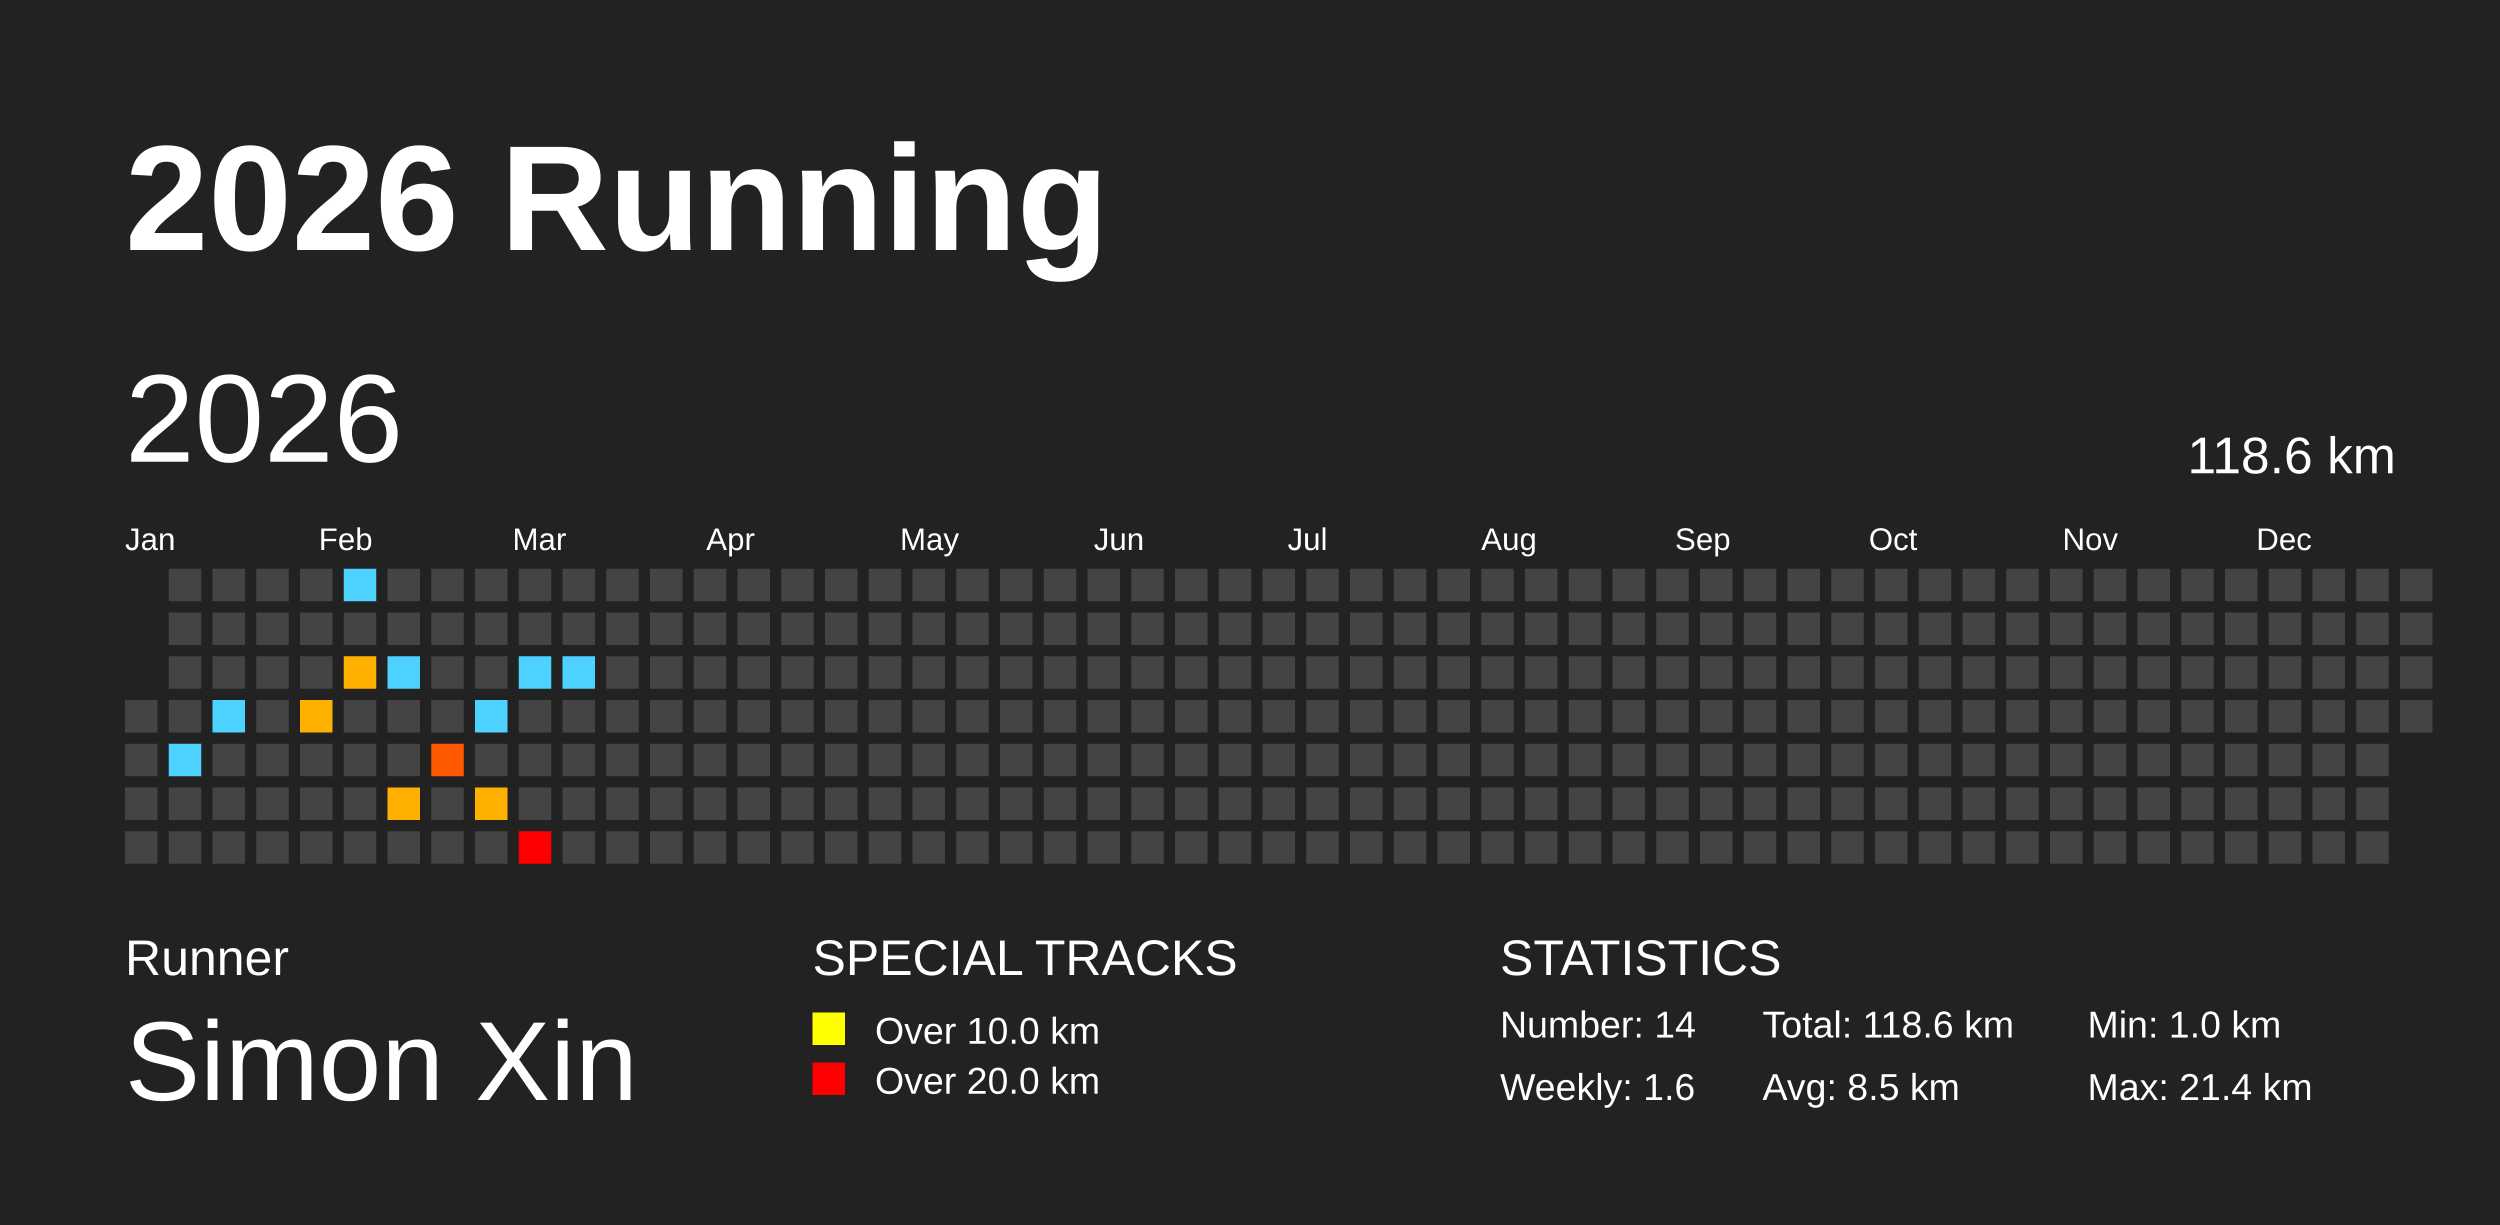
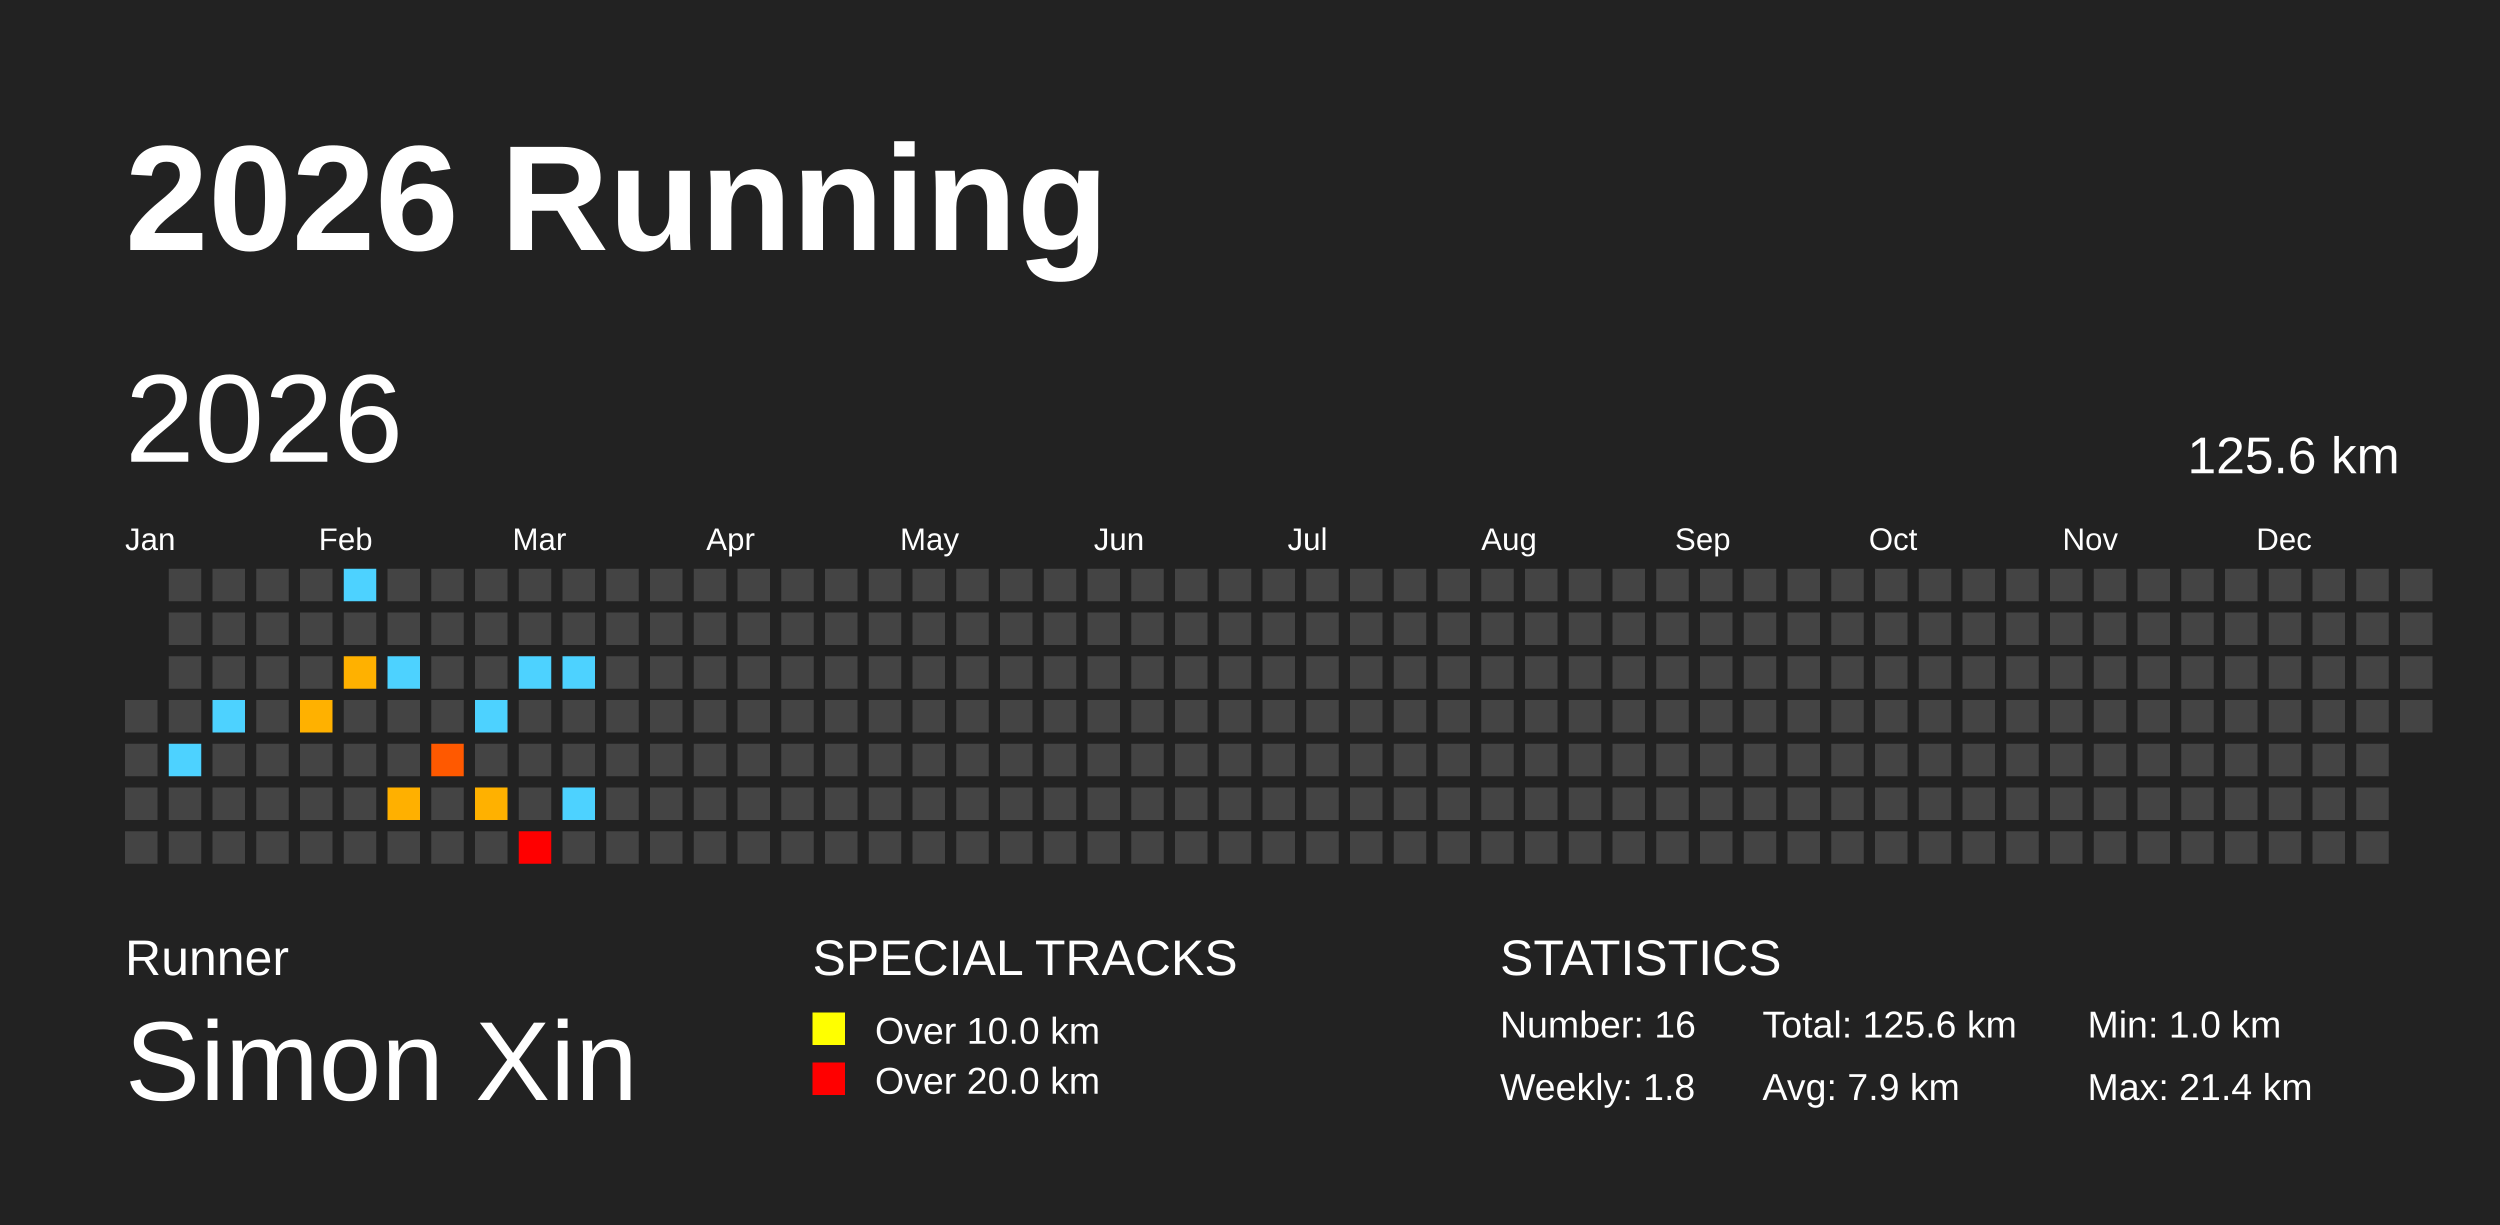
<svg xmlns="http://www.w3.org/2000/svg" baseProfile="full" height="98mm" version="1.1" viewBox="0,0,200,98" width="200mm">
  <defs />
  <rect fill="#222222" height="98" width="200" x="0" y="0" />
  <text fill="#FFFFFF" style="font-size:12px; font-family:Arial; font-weight:bold;" x="10" y="20">2026 Running</text>
  <text fill="#FFFFFF" style="font-size:4px; font-family:Arial" x="10" y="78">Runner</text>
  <text fill="#FFFFFF" style="font-size:9px; font-family:Arial" x="10" y="88">Simon Xin</text>
  <text fill="#FFFFFF" style="font-size:4px; font-family:Arial" x="65" y="78">SPECIAL TRACKS</text>
  <rect fill="yellow" height="2.6" width="2.6" x="65" y="81" />
  <text fill="#FFFFFF" style="font-size:3px; font-family:Arial" x="70" y="83.5">Over 10.0 km</text>
  <rect fill="red" height="2.6" width="2.6" x="65" y="85" />
  <text fill="#FFFFFF" style="font-size:3px; font-family:Arial" x="70" y="87.5">Over 20.0 km</text>
  <text fill="#FFFFFF" style="font-size:4px; font-family:Arial" x="120" y="78">STATISTICS</text>
-   <text fill="#FFFFFF" style="font-size:3px; font-family:Arial" x="120" y="83">Number: 14</text>
-   <text fill="#FFFFFF" style="font-size:3px; font-family:Arial" x="120" y="88">Weekly: 1.6</text>
-   <text fill="#FFFFFF" style="font-size:3px; font-family:Arial" x="141" y="83">Total: 118.6 km</text>
-   <text fill="#FFFFFF" style="font-size:3px; font-family:Arial" x="141" y="88">Avg: 8.5 km</text>
+   <text fill="#FFFFFF" style="font-size:3px; font-family:Arial" x="120" y="83">Number: 16</text>
+   <text fill="#FFFFFF" style="font-size:3px; font-family:Arial" x="120" y="88">Weekly: 1.8</text>
+   <text fill="#FFFFFF" style="font-size:3px; font-family:Arial" x="141" y="83">Total: 125.6 km</text>
+   <text fill="#FFFFFF" style="font-size:3px; font-family:Arial" x="141" y="88">Avg: 7.9 km</text>
  <text fill="#FFFFFF" style="font-size:3px; font-family:Arial" x="167" y="83">Min: 1.0 km</text>
  <text fill="#FFFFFF" style="font-size:3px; font-family:Arial" x="167" y="88">Max: 21.4 km</text>
  <text dominant-baseline="hanging" fill="#FFFFFF" style="font-size:10.0px; font-family:Arial;" x="10" y="30">2026</text>
-   <text dominant-baseline="hanging" fill="#FFFFFF" style="font-size:4.125px; font-family:Arial;" x="175" y="35">118.6 km</text>
+   <text dominant-baseline="hanging" fill="#FFFFFF" style="font-size:4.125px; font-family:Arial;" x="175" y="35">125.6 km</text>
  <text fill="#FFFFFF" style="font-size:2.5px; font-family:Arial" x="10.0" y="44">Jan</text>
  <text fill="#FFFFFF" style="font-size:2.5px; font-family:Arial" x="25.5" y="44">Feb</text>
  <text fill="#FFFFFF" style="font-size:2.5px; font-family:Arial" x="41.0" y="44">Mar</text>
  <text fill="#FFFFFF" style="font-size:2.5px; font-family:Arial" x="56.5" y="44">Apr</text>
  <text fill="#FFFFFF" style="font-size:2.5px; font-family:Arial" x="72.0" y="44">May</text>
  <text fill="#FFFFFF" style="font-size:2.5px; font-family:Arial" x="87.5" y="44">Jun</text>
  <text fill="#FFFFFF" style="font-size:2.5px; font-family:Arial" x="103.0" y="44">Jul</text>
  <text fill="#FFFFFF" style="font-size:2.5px; font-family:Arial" x="118.5" y="44">Aug</text>
  <text fill="#FFFFFF" style="font-size:2.5px; font-family:Arial" x="134.0" y="44">Sep</text>
  <text fill="#FFFFFF" style="font-size:2.5px; font-family:Arial" x="149.5" y="44">Oct</text>
  <text fill="#FFFFFF" style="font-size:2.5px; font-family:Arial" x="165.0" y="44">Nov</text>
  <text fill="#FFFFFF" style="font-size:2.5px; font-family:Arial" x="180.5" y="44">Dec</text>
  <rect fill="#444444" height="2.6" width="2.6" x="10.0" y="56.0" />
  <rect fill="#444444" height="2.6" width="2.6" x="10.0" y="59.5" />
  <rect fill="#444444" height="2.6" width="2.6" x="10.0" y="63.0" />
  <rect fill="#444444" height="2.6" width="2.6" x="10.0" y="66.5" />
  <rect fill="#444444" height="2.6" width="2.6" x="13.5" y="45.5" />
  <rect fill="#444444" height="2.6" width="2.6" x="13.5" y="49.0" />
  <rect fill="#444444" height="2.6" width="2.6" x="13.5" y="52.5" />
  <rect fill="#444444" height="2.6" width="2.6" x="13.5" y="56.0" />
  <rect fill="#4dd2ff" height="2.6" width="2.6" x="13.5" y="59.5" />
  <rect fill="#444444" height="2.6" width="2.6" x="13.5" y="63.0" />
  <rect fill="#444444" height="2.6" width="2.6" x="13.5" y="66.5" />
  <rect fill="#444444" height="2.6" width="2.6" x="17.0" y="45.5" />
  <rect fill="#444444" height="2.6" width="2.6" x="17.0" y="49.0" />
  <rect fill="#444444" height="2.6" width="2.6" x="17.0" y="52.5" />
  <rect fill="#4dd2ff" height="2.6" width="2.6" x="17.0" y="56.0" />
  <rect fill="#444444" height="2.6" width="2.6" x="17.0" y="59.5" />
  <rect fill="#444444" height="2.6" width="2.6" x="17.0" y="63.0" />
  <rect fill="#444444" height="2.6" width="2.6" x="17.0" y="66.5" />
  <rect fill="#444444" height="2.6" width="2.6" x="20.5" y="45.5" />
  <rect fill="#444444" height="2.6" width="2.6" x="20.5" y="49.0" />
  <rect fill="#444444" height="2.6" width="2.6" x="20.5" y="52.5" />
  <rect fill="#444444" height="2.6" width="2.6" x="20.5" y="56.0" />
  <rect fill="#444444" height="2.6" width="2.6" x="20.5" y="59.5" />
  <rect fill="#444444" height="2.6" width="2.6" x="20.5" y="63.0" />
  <rect fill="#444444" height="2.6" width="2.6" x="20.5" y="66.5" />
  <rect fill="#444444" height="2.6" width="2.6" x="24.0" y="45.5" />
  <rect fill="#444444" height="2.6" width="2.6" x="24.0" y="49.0" />
  <rect fill="#444444" height="2.6" width="2.6" x="24.0" y="52.5" />
  <rect fill="#ffb100" height="2.6" width="2.6" x="24.0" y="56.0" />
  <rect fill="#444444" height="2.6" width="2.6" x="24.0" y="59.5" />
  <rect fill="#444444" height="2.6" width="2.6" x="24.0" y="63.0" />
  <rect fill="#444444" height="2.6" width="2.6" x="24.0" y="66.5" />
  <rect fill="#4dd2ff" height="2.6" width="2.6" x="27.5" y="45.5" />
  <rect fill="#444444" height="2.6" width="2.6" x="27.5" y="49.0" />
  <rect fill="#ffb100" height="2.6" width="2.6" x="27.5" y="52.5" />
  <rect fill="#444444" height="2.6" width="2.6" x="27.5" y="56.0" />
  <rect fill="#444444" height="2.6" width="2.6" x="27.5" y="59.5" />
  <rect fill="#444444" height="2.6" width="2.6" x="27.5" y="63.0" />
  <rect fill="#444444" height="2.6" width="2.6" x="27.5" y="66.5" />
  <rect fill="#444444" height="2.6" width="2.6" x="31.0" y="45.5" />
  <rect fill="#444444" height="2.6" width="2.6" x="31.0" y="49.0" />
  <rect fill="#4dd2ff" height="2.6" width="2.6" x="31.0" y="52.5" />
  <rect fill="#444444" height="2.6" width="2.6" x="31.0" y="56.0" />
  <rect fill="#444444" height="2.6" width="2.6" x="31.0" y="59.5" />
  <rect fill="#ffb000" height="2.6" width="2.6" x="31.0" y="63.0" />
  <rect fill="#444444" height="2.6" width="2.6" x="31.0" y="66.5" />
  <rect fill="#444444" height="2.6" width="2.6" x="34.5" y="45.5" />
  <rect fill="#444444" height="2.6" width="2.6" x="34.5" y="49.0" />
  <rect fill="#444444" height="2.6" width="2.6" x="34.5" y="52.5" />
  <rect fill="#444444" height="2.6" width="2.6" x="34.5" y="56.0" />
  <rect fill="#ff5900" height="2.6" width="2.6" x="34.5" y="59.5" />
  <rect fill="#444444" height="2.6" width="2.6" x="34.5" y="63.0" />
  <rect fill="#444444" height="2.6" width="2.6" x="34.5" y="66.5" />
  <rect fill="#444444" height="2.6" width="2.6" x="38.0" y="45.5" />
  <rect fill="#444444" height="2.6" width="2.6" x="38.0" y="49.0" />
  <rect fill="#444444" height="2.6" width="2.6" x="38.0" y="52.5" />
  <rect fill="#4dd2ff" height="2.6" width="2.6" x="38.0" y="56.0" />
  <rect fill="#444444" height="2.6" width="2.6" x="38.0" y="59.5" />
  <rect fill="#ffb100" height="2.6" width="2.6" x="38.0" y="63.0" />
  <rect fill="#444444" height="2.6" width="2.6" x="38.0" y="66.5" />
  <rect fill="#444444" height="2.6" width="2.6" x="41.5" y="45.5" />
  <rect fill="#444444" height="2.6" width="2.6" x="41.5" y="49.0" />
  <rect fill="#4dd2ff" height="2.6" width="2.6" x="41.5" y="52.5" />
  <rect fill="#444444" height="2.6" width="2.6" x="41.5" y="56.0" />
  <rect fill="#444444" height="2.6" width="2.6" x="41.5" y="59.5" />
  <rect fill="#444444" height="2.6" width="2.6" x="41.5" y="63.0" />
  <rect fill="red" height="2.6" width="2.6" x="41.5" y="66.5" />
  <rect fill="#444444" height="2.6" width="2.6" x="45.0" y="45.5" />
  <rect fill="#444444" height="2.6" width="2.6" x="45.0" y="49.0" />
  <rect fill="#4dd2ff" height="2.6" width="2.6" x="45.0" y="52.5" />
  <rect fill="#444444" height="2.6" width="2.6" x="45.0" y="56.0" />
  <rect fill="#444444" height="2.6" width="2.6" x="45.0" y="59.5" />
-   <rect fill="#444444" height="2.6" width="2.6" x="45.0" y="63.0" />
+   <rect fill="#4dd2ff" height="2.6" width="2.6" x="45.0" y="63.0" />
  <rect fill="#444444" height="2.6" width="2.6" x="45.0" y="66.5" />
  <rect fill="#444444" height="2.6" width="2.6" x="48.5" y="45.5" />
  <rect fill="#444444" height="2.6" width="2.6" x="48.5" y="49.0" />
  <rect fill="#444444" height="2.6" width="2.6" x="48.5" y="52.5" />
  <rect fill="#444444" height="2.6" width="2.6" x="48.5" y="56.0" />
  <rect fill="#444444" height="2.6" width="2.6" x="48.5" y="59.5" />
  <rect fill="#444444" height="2.6" width="2.6" x="48.5" y="63.0" />
  <rect fill="#444444" height="2.6" width="2.6" x="48.5" y="66.5" />
  <rect fill="#444444" height="2.6" width="2.6" x="52.0" y="45.5" />
  <rect fill="#444444" height="2.6" width="2.6" x="52.0" y="49.0" />
  <rect fill="#444444" height="2.6" width="2.6" x="52.0" y="52.5" />
  <rect fill="#444444" height="2.6" width="2.6" x="52.0" y="56.0" />
  <rect fill="#444444" height="2.6" width="2.6" x="52.0" y="59.5" />
  <rect fill="#444444" height="2.6" width="2.6" x="52.0" y="63.0" />
  <rect fill="#444444" height="2.6" width="2.6" x="52.0" y="66.5" />
  <rect fill="#444444" height="2.6" width="2.6" x="55.5" y="45.5" />
  <rect fill="#444444" height="2.6" width="2.6" x="55.5" y="49.0" />
  <rect fill="#444444" height="2.6" width="2.6" x="55.5" y="52.5" />
  <rect fill="#444444" height="2.6" width="2.6" x="55.5" y="56.0" />
  <rect fill="#444444" height="2.6" width="2.6" x="55.5" y="59.5" />
  <rect fill="#444444" height="2.6" width="2.6" x="55.5" y="63.0" />
  <rect fill="#444444" height="2.6" width="2.6" x="55.5" y="66.5" />
  <rect fill="#444444" height="2.6" width="2.6" x="59.0" y="45.5" />
  <rect fill="#444444" height="2.6" width="2.6" x="59.0" y="49.0" />
  <rect fill="#444444" height="2.6" width="2.6" x="59.0" y="52.5" />
  <rect fill="#444444" height="2.6" width="2.6" x="59.0" y="56.0" />
  <rect fill="#444444" height="2.6" width="2.6" x="59.0" y="59.5" />
  <rect fill="#444444" height="2.6" width="2.6" x="59.0" y="63.0" />
  <rect fill="#444444" height="2.6" width="2.6" x="59.0" y="66.5" />
  <rect fill="#444444" height="2.6" width="2.6" x="62.5" y="45.5" />
  <rect fill="#444444" height="2.6" width="2.6" x="62.5" y="49.0" />
  <rect fill="#444444" height="2.6" width="2.6" x="62.5" y="52.5" />
  <rect fill="#444444" height="2.6" width="2.6" x="62.5" y="56.0" />
  <rect fill="#444444" height="2.6" width="2.6" x="62.5" y="59.5" />
  <rect fill="#444444" height="2.6" width="2.6" x="62.5" y="63.0" />
  <rect fill="#444444" height="2.6" width="2.6" x="62.5" y="66.5" />
  <rect fill="#444444" height="2.6" width="2.6" x="66.0" y="45.5" />
  <rect fill="#444444" height="2.6" width="2.6" x="66.0" y="49.0" />
  <rect fill="#444444" height="2.6" width="2.6" x="66.0" y="52.5" />
  <rect fill="#444444" height="2.6" width="2.6" x="66.0" y="56.0" />
  <rect fill="#444444" height="2.6" width="2.6" x="66.0" y="59.5" />
  <rect fill="#444444" height="2.6" width="2.6" x="66.0" y="63.0" />
  <rect fill="#444444" height="2.6" width="2.6" x="66.0" y="66.5" />
  <rect fill="#444444" height="2.6" width="2.6" x="69.5" y="45.5" />
  <rect fill="#444444" height="2.6" width="2.6" x="69.5" y="49.0" />
  <rect fill="#444444" height="2.6" width="2.6" x="69.5" y="52.5" />
  <rect fill="#444444" height="2.6" width="2.6" x="69.5" y="56.0" />
  <rect fill="#444444" height="2.6" width="2.6" x="69.5" y="59.5" />
  <rect fill="#444444" height="2.6" width="2.6" x="69.5" y="63.0" />
  <rect fill="#444444" height="2.6" width="2.6" x="69.5" y="66.5" />
  <rect fill="#444444" height="2.6" width="2.6" x="73.0" y="45.5" />
  <rect fill="#444444" height="2.6" width="2.6" x="73.0" y="49.0" />
  <rect fill="#444444" height="2.6" width="2.6" x="73.0" y="52.5" />
  <rect fill="#444444" height="2.6" width="2.6" x="73.0" y="56.0" />
  <rect fill="#444444" height="2.6" width="2.6" x="73.0" y="59.5" />
  <rect fill="#444444" height="2.6" width="2.6" x="73.0" y="63.0" />
  <rect fill="#444444" height="2.6" width="2.6" x="73.0" y="66.5" />
  <rect fill="#444444" height="2.6" width="2.6" x="76.5" y="45.5" />
  <rect fill="#444444" height="2.6" width="2.6" x="76.5" y="49.0" />
  <rect fill="#444444" height="2.6" width="2.6" x="76.5" y="52.5" />
  <rect fill="#444444" height="2.6" width="2.6" x="76.5" y="56.0" />
  <rect fill="#444444" height="2.6" width="2.6" x="76.5" y="59.5" />
  <rect fill="#444444" height="2.6" width="2.6" x="76.5" y="63.0" />
  <rect fill="#444444" height="2.6" width="2.6" x="76.5" y="66.5" />
  <rect fill="#444444" height="2.6" width="2.6" x="80.0" y="45.5" />
  <rect fill="#444444" height="2.6" width="2.6" x="80.0" y="49.0" />
  <rect fill="#444444" height="2.6" width="2.6" x="80.0" y="52.5" />
  <rect fill="#444444" height="2.6" width="2.6" x="80.0" y="56.0" />
  <rect fill="#444444" height="2.6" width="2.6" x="80.0" y="59.5" />
  <rect fill="#444444" height="2.6" width="2.6" x="80.0" y="63.0" />
  <rect fill="#444444" height="2.6" width="2.6" x="80.0" y="66.5" />
  <rect fill="#444444" height="2.6" width="2.6" x="83.5" y="45.5" />
  <rect fill="#444444" height="2.6" width="2.6" x="83.5" y="49.0" />
  <rect fill="#444444" height="2.6" width="2.6" x="83.5" y="52.5" />
  <rect fill="#444444" height="2.6" width="2.6" x="83.5" y="56.0" />
  <rect fill="#444444" height="2.6" width="2.6" x="83.5" y="59.5" />
  <rect fill="#444444" height="2.6" width="2.6" x="83.5" y="63.0" />
  <rect fill="#444444" height="2.6" width="2.6" x="83.5" y="66.5" />
  <rect fill="#444444" height="2.6" width="2.6" x="87.0" y="45.5" />
  <rect fill="#444444" height="2.6" width="2.6" x="87.0" y="49.0" />
  <rect fill="#444444" height="2.6" width="2.6" x="87.0" y="52.5" />
  <rect fill="#444444" height="2.6" width="2.6" x="87.0" y="56.0" />
  <rect fill="#444444" height="2.6" width="2.6" x="87.0" y="59.5" />
  <rect fill="#444444" height="2.6" width="2.6" x="87.0" y="63.0" />
  <rect fill="#444444" height="2.6" width="2.6" x="87.0" y="66.5" />
  <rect fill="#444444" height="2.6" width="2.6" x="90.5" y="45.5" />
  <rect fill="#444444" height="2.6" width="2.6" x="90.5" y="49.0" />
  <rect fill="#444444" height="2.6" width="2.6" x="90.5" y="52.5" />
  <rect fill="#444444" height="2.6" width="2.6" x="90.5" y="56.0" />
  <rect fill="#444444" height="2.6" width="2.6" x="90.5" y="59.5" />
  <rect fill="#444444" height="2.6" width="2.6" x="90.5" y="63.0" />
  <rect fill="#444444" height="2.6" width="2.6" x="90.5" y="66.5" />
  <rect fill="#444444" height="2.6" width="2.6" x="94.0" y="45.5" />
  <rect fill="#444444" height="2.6" width="2.6" x="94.0" y="49.0" />
  <rect fill="#444444" height="2.6" width="2.6" x="94.0" y="52.5" />
  <rect fill="#444444" height="2.6" width="2.6" x="94.0" y="56.0" />
  <rect fill="#444444" height="2.6" width="2.6" x="94.0" y="59.5" />
  <rect fill="#444444" height="2.6" width="2.6" x="94.0" y="63.0" />
  <rect fill="#444444" height="2.6" width="2.6" x="94.0" y="66.5" />
  <rect fill="#444444" height="2.6" width="2.6" x="97.5" y="45.5" />
  <rect fill="#444444" height="2.6" width="2.6" x="97.5" y="49.0" />
  <rect fill="#444444" height="2.6" width="2.6" x="97.5" y="52.5" />
  <rect fill="#444444" height="2.6" width="2.6" x="97.5" y="56.0" />
  <rect fill="#444444" height="2.6" width="2.6" x="97.5" y="59.5" />
  <rect fill="#444444" height="2.6" width="2.6" x="97.5" y="63.0" />
  <rect fill="#444444" height="2.6" width="2.6" x="97.5" y="66.5" />
  <rect fill="#444444" height="2.6" width="2.6" x="101.0" y="45.5" />
  <rect fill="#444444" height="2.6" width="2.6" x="101.0" y="49.0" />
  <rect fill="#444444" height="2.6" width="2.6" x="101.0" y="52.5" />
  <rect fill="#444444" height="2.6" width="2.6" x="101.0" y="56.0" />
  <rect fill="#444444" height="2.6" width="2.6" x="101.0" y="59.5" />
  <rect fill="#444444" height="2.6" width="2.6" x="101.0" y="63.0" />
  <rect fill="#444444" height="2.6" width="2.6" x="101.0" y="66.5" />
  <rect fill="#444444" height="2.6" width="2.6" x="104.5" y="45.5" />
  <rect fill="#444444" height="2.6" width="2.6" x="104.5" y="49.0" />
  <rect fill="#444444" height="2.6" width="2.6" x="104.5" y="52.5" />
  <rect fill="#444444" height="2.6" width="2.6" x="104.5" y="56.0" />
  <rect fill="#444444" height="2.6" width="2.6" x="104.5" y="59.5" />
  <rect fill="#444444" height="2.6" width="2.6" x="104.5" y="63.0" />
  <rect fill="#444444" height="2.6" width="2.6" x="104.5" y="66.5" />
  <rect fill="#444444" height="2.6" width="2.6" x="108.0" y="45.5" />
  <rect fill="#444444" height="2.6" width="2.6" x="108.0" y="49.0" />
  <rect fill="#444444" height="2.6" width="2.6" x="108.0" y="52.5" />
  <rect fill="#444444" height="2.6" width="2.6" x="108.0" y="56.0" />
  <rect fill="#444444" height="2.6" width="2.6" x="108.0" y="59.5" />
  <rect fill="#444444" height="2.6" width="2.6" x="108.0" y="63.0" />
  <rect fill="#444444" height="2.6" width="2.6" x="108.0" y="66.5" />
  <rect fill="#444444" height="2.6" width="2.6" x="111.5" y="45.5" />
  <rect fill="#444444" height="2.6" width="2.6" x="111.5" y="49.0" />
  <rect fill="#444444" height="2.6" width="2.6" x="111.5" y="52.5" />
  <rect fill="#444444" height="2.6" width="2.6" x="111.5" y="56.0" />
  <rect fill="#444444" height="2.6" width="2.6" x="111.5" y="59.5" />
  <rect fill="#444444" height="2.6" width="2.6" x="111.5" y="63.0" />
  <rect fill="#444444" height="2.6" width="2.6" x="111.5" y="66.5" />
  <rect fill="#444444" height="2.6" width="2.6" x="115.0" y="45.5" />
  <rect fill="#444444" height="2.6" width="2.6" x="115.0" y="49.0" />
  <rect fill="#444444" height="2.6" width="2.6" x="115.0" y="52.5" />
  <rect fill="#444444" height="2.6" width="2.6" x="115.0" y="56.0" />
  <rect fill="#444444" height="2.6" width="2.6" x="115.0" y="59.5" />
  <rect fill="#444444" height="2.6" width="2.6" x="115.0" y="63.0" />
  <rect fill="#444444" height="2.6" width="2.6" x="115.0" y="66.5" />
  <rect fill="#444444" height="2.6" width="2.6" x="118.5" y="45.5" />
  <rect fill="#444444" height="2.6" width="2.6" x="118.5" y="49.0" />
  <rect fill="#444444" height="2.6" width="2.6" x="118.5" y="52.5" />
  <rect fill="#444444" height="2.6" width="2.6" x="118.5" y="56.0" />
  <rect fill="#444444" height="2.6" width="2.6" x="118.5" y="59.5" />
  <rect fill="#444444" height="2.6" width="2.6" x="118.5" y="63.0" />
  <rect fill="#444444" height="2.6" width="2.6" x="118.5" y="66.5" />
  <rect fill="#444444" height="2.6" width="2.6" x="122.0" y="45.5" />
  <rect fill="#444444" height="2.6" width="2.6" x="122.0" y="49.0" />
  <rect fill="#444444" height="2.6" width="2.6" x="122.0" y="52.5" />
  <rect fill="#444444" height="2.6" width="2.6" x="122.0" y="56.0" />
  <rect fill="#444444" height="2.6" width="2.6" x="122.0" y="59.5" />
  <rect fill="#444444" height="2.6" width="2.6" x="122.0" y="63.0" />
  <rect fill="#444444" height="2.6" width="2.6" x="122.0" y="66.5" />
  <rect fill="#444444" height="2.6" width="2.6" x="125.5" y="45.5" />
  <rect fill="#444444" height="2.6" width="2.6" x="125.5" y="49.0" />
  <rect fill="#444444" height="2.6" width="2.6" x="125.5" y="52.5" />
  <rect fill="#444444" height="2.6" width="2.6" x="125.5" y="56.0" />
  <rect fill="#444444" height="2.6" width="2.6" x="125.5" y="59.5" />
  <rect fill="#444444" height="2.6" width="2.6" x="125.5" y="63.0" />
  <rect fill="#444444" height="2.6" width="2.6" x="125.5" y="66.5" />
  <rect fill="#444444" height="2.6" width="2.6" x="129.0" y="45.5" />
  <rect fill="#444444" height="2.6" width="2.6" x="129.0" y="49.0" />
  <rect fill="#444444" height="2.6" width="2.6" x="129.0" y="52.5" />
  <rect fill="#444444" height="2.6" width="2.6" x="129.0" y="56.0" />
  <rect fill="#444444" height="2.6" width="2.6" x="129.0" y="59.5" />
  <rect fill="#444444" height="2.6" width="2.6" x="129.0" y="63.0" />
  <rect fill="#444444" height="2.6" width="2.6" x="129.0" y="66.5" />
  <rect fill="#444444" height="2.6" width="2.6" x="132.5" y="45.5" />
  <rect fill="#444444" height="2.6" width="2.6" x="132.5" y="49.0" />
  <rect fill="#444444" height="2.6" width="2.6" x="132.5" y="52.5" />
  <rect fill="#444444" height="2.6" width="2.6" x="132.5" y="56.0" />
  <rect fill="#444444" height="2.6" width="2.6" x="132.5" y="59.5" />
  <rect fill="#444444" height="2.6" width="2.6" x="132.5" y="63.0" />
  <rect fill="#444444" height="2.6" width="2.6" x="132.5" y="66.5" />
  <rect fill="#444444" height="2.6" width="2.6" x="136.0" y="45.5" />
  <rect fill="#444444" height="2.6" width="2.6" x="136.0" y="49.0" />
  <rect fill="#444444" height="2.6" width="2.6" x="136.0" y="52.5" />
  <rect fill="#444444" height="2.6" width="2.6" x="136.0" y="56.0" />
  <rect fill="#444444" height="2.6" width="2.6" x="136.0" y="59.5" />
  <rect fill="#444444" height="2.6" width="2.6" x="136.0" y="63.0" />
  <rect fill="#444444" height="2.6" width="2.6" x="136.0" y="66.5" />
  <rect fill="#444444" height="2.6" width="2.6" x="139.5" y="45.5" />
  <rect fill="#444444" height="2.6" width="2.6" x="139.5" y="49.0" />
  <rect fill="#444444" height="2.6" width="2.6" x="139.5" y="52.5" />
  <rect fill="#444444" height="2.6" width="2.6" x="139.5" y="56.0" />
  <rect fill="#444444" height="2.6" width="2.6" x="139.5" y="59.5" />
  <rect fill="#444444" height="2.6" width="2.6" x="139.5" y="63.0" />
  <rect fill="#444444" height="2.6" width="2.6" x="139.5" y="66.5" />
  <rect fill="#444444" height="2.6" width="2.6" x="143.0" y="45.5" />
  <rect fill="#444444" height="2.6" width="2.6" x="143.0" y="49.0" />
  <rect fill="#444444" height="2.6" width="2.6" x="143.0" y="52.5" />
  <rect fill="#444444" height="2.6" width="2.6" x="143.0" y="56.0" />
  <rect fill="#444444" height="2.6" width="2.6" x="143.0" y="59.5" />
  <rect fill="#444444" height="2.6" width="2.6" x="143.0" y="63.0" />
  <rect fill="#444444" height="2.6" width="2.6" x="143.0" y="66.5" />
  <rect fill="#444444" height="2.6" width="2.6" x="146.5" y="45.5" />
  <rect fill="#444444" height="2.6" width="2.6" x="146.5" y="49.0" />
  <rect fill="#444444" height="2.6" width="2.6" x="146.5" y="52.5" />
  <rect fill="#444444" height="2.6" width="2.6" x="146.5" y="56.0" />
  <rect fill="#444444" height="2.6" width="2.6" x="146.5" y="59.5" />
  <rect fill="#444444" height="2.6" width="2.6" x="146.5" y="63.0" />
  <rect fill="#444444" height="2.6" width="2.6" x="146.5" y="66.5" />
  <rect fill="#444444" height="2.6" width="2.6" x="150.0" y="45.5" />
  <rect fill="#444444" height="2.6" width="2.6" x="150.0" y="49.0" />
  <rect fill="#444444" height="2.6" width="2.6" x="150.0" y="52.5" />
  <rect fill="#444444" height="2.6" width="2.6" x="150.0" y="56.0" />
  <rect fill="#444444" height="2.6" width="2.6" x="150.0" y="59.5" />
  <rect fill="#444444" height="2.6" width="2.6" x="150.0" y="63.0" />
  <rect fill="#444444" height="2.6" width="2.6" x="150.0" y="66.5" />
  <rect fill="#444444" height="2.6" width="2.6" x="153.5" y="45.5" />
  <rect fill="#444444" height="2.6" width="2.6" x="153.5" y="49.0" />
  <rect fill="#444444" height="2.6" width="2.6" x="153.5" y="52.5" />
  <rect fill="#444444" height="2.6" width="2.6" x="153.5" y="56.0" />
  <rect fill="#444444" height="2.6" width="2.6" x="153.5" y="59.5" />
  <rect fill="#444444" height="2.6" width="2.6" x="153.5" y="63.0" />
  <rect fill="#444444" height="2.6" width="2.6" x="153.5" y="66.5" />
  <rect fill="#444444" height="2.6" width="2.6" x="157.0" y="45.5" />
  <rect fill="#444444" height="2.6" width="2.6" x="157.0" y="49.0" />
  <rect fill="#444444" height="2.6" width="2.6" x="157.0" y="52.5" />
  <rect fill="#444444" height="2.6" width="2.6" x="157.0" y="56.0" />
  <rect fill="#444444" height="2.6" width="2.6" x="157.0" y="59.5" />
  <rect fill="#444444" height="2.6" width="2.6" x="157.0" y="63.0" />
  <rect fill="#444444" height="2.6" width="2.6" x="157.0" y="66.5" />
  <rect fill="#444444" height="2.6" width="2.6" x="160.5" y="45.5" />
  <rect fill="#444444" height="2.6" width="2.6" x="160.5" y="49.0" />
  <rect fill="#444444" height="2.6" width="2.6" x="160.5" y="52.5" />
  <rect fill="#444444" height="2.6" width="2.6" x="160.5" y="56.0" />
  <rect fill="#444444" height="2.6" width="2.6" x="160.5" y="59.5" />
  <rect fill="#444444" height="2.6" width="2.6" x="160.5" y="63.0" />
  <rect fill="#444444" height="2.6" width="2.6" x="160.5" y="66.5" />
  <rect fill="#444444" height="2.6" width="2.6" x="164.0" y="45.5" />
  <rect fill="#444444" height="2.6" width="2.6" x="164.0" y="49.0" />
  <rect fill="#444444" height="2.6" width="2.6" x="164.0" y="52.5" />
  <rect fill="#444444" height="2.6" width="2.6" x="164.0" y="56.0" />
  <rect fill="#444444" height="2.6" width="2.6" x="164.0" y="59.5" />
  <rect fill="#444444" height="2.6" width="2.6" x="164.0" y="63.0" />
  <rect fill="#444444" height="2.6" width="2.6" x="164.0" y="66.5" />
  <rect fill="#444444" height="2.6" width="2.6" x="167.5" y="45.5" />
  <rect fill="#444444" height="2.6" width="2.6" x="167.5" y="49.0" />
  <rect fill="#444444" height="2.6" width="2.6" x="167.5" y="52.5" />
  <rect fill="#444444" height="2.6" width="2.6" x="167.5" y="56.0" />
  <rect fill="#444444" height="2.6" width="2.6" x="167.5" y="59.5" />
  <rect fill="#444444" height="2.6" width="2.6" x="167.5" y="63.0" />
  <rect fill="#444444" height="2.6" width="2.6" x="167.5" y="66.5" />
  <rect fill="#444444" height="2.6" width="2.6" x="171.0" y="45.5" />
  <rect fill="#444444" height="2.6" width="2.6" x="171.0" y="49.0" />
  <rect fill="#444444" height="2.6" width="2.6" x="171.0" y="52.5" />
  <rect fill="#444444" height="2.6" width="2.6" x="171.0" y="56.0" />
  <rect fill="#444444" height="2.6" width="2.6" x="171.0" y="59.5" />
  <rect fill="#444444" height="2.6" width="2.6" x="171.0" y="63.0" />
  <rect fill="#444444" height="2.6" width="2.6" x="171.0" y="66.5" />
  <rect fill="#444444" height="2.6" width="2.6" x="174.5" y="45.5" />
  <rect fill="#444444" height="2.6" width="2.6" x="174.5" y="49.0" />
  <rect fill="#444444" height="2.6" width="2.6" x="174.5" y="52.5" />
  <rect fill="#444444" height="2.6" width="2.6" x="174.5" y="56.0" />
  <rect fill="#444444" height="2.6" width="2.6" x="174.5" y="59.5" />
  <rect fill="#444444" height="2.6" width="2.6" x="174.5" y="63.0" />
  <rect fill="#444444" height="2.6" width="2.6" x="174.5" y="66.5" />
  <rect fill="#444444" height="2.6" width="2.6" x="178.0" y="45.5" />
  <rect fill="#444444" height="2.6" width="2.6" x="178.0" y="49.0" />
  <rect fill="#444444" height="2.6" width="2.6" x="178.0" y="52.5" />
  <rect fill="#444444" height="2.6" width="2.6" x="178.0" y="56.0" />
  <rect fill="#444444" height="2.6" width="2.6" x="178.0" y="59.5" />
  <rect fill="#444444" height="2.6" width="2.6" x="178.0" y="63.0" />
  <rect fill="#444444" height="2.6" width="2.6" x="178.0" y="66.5" />
  <rect fill="#444444" height="2.6" width="2.6" x="181.5" y="45.5" />
  <rect fill="#444444" height="2.6" width="2.6" x="181.5" y="49.0" />
  <rect fill="#444444" height="2.6" width="2.6" x="181.5" y="52.5" />
  <rect fill="#444444" height="2.6" width="2.6" x="181.5" y="56.0" />
  <rect fill="#444444" height="2.6" width="2.6" x="181.5" y="59.5" />
  <rect fill="#444444" height="2.6" width="2.6" x="181.5" y="63.0" />
  <rect fill="#444444" height="2.6" width="2.6" x="181.5" y="66.5" />
  <rect fill="#444444" height="2.6" width="2.6" x="185.0" y="45.5" />
  <rect fill="#444444" height="2.6" width="2.6" x="185.0" y="49.0" />
  <rect fill="#444444" height="2.6" width="2.6" x="185.0" y="52.5" />
  <rect fill="#444444" height="2.6" width="2.6" x="185.0" y="56.0" />
  <rect fill="#444444" height="2.6" width="2.6" x="185.0" y="59.5" />
  <rect fill="#444444" height="2.6" width="2.6" x="185.0" y="63.0" />
  <rect fill="#444444" height="2.6" width="2.6" x="185.0" y="66.5" />
  <rect fill="#444444" height="2.6" width="2.6" x="188.5" y="45.5" />
  <rect fill="#444444" height="2.6" width="2.6" x="188.5" y="49.0" />
  <rect fill="#444444" height="2.6" width="2.6" x="188.5" y="52.5" />
  <rect fill="#444444" height="2.6" width="2.6" x="188.5" y="56.0" />
  <rect fill="#444444" height="2.6" width="2.6" x="188.5" y="59.5" />
  <rect fill="#444444" height="2.6" width="2.6" x="188.5" y="63.0" />
  <rect fill="#444444" height="2.6" width="2.6" x="188.5" y="66.5" />
  <rect fill="#444444" height="2.6" width="2.6" x="192.0" y="45.5" />
  <rect fill="#444444" height="2.6" width="2.6" x="192.0" y="49.0" />
  <rect fill="#444444" height="2.6" width="2.6" x="192.0" y="52.5" />
  <rect fill="#444444" height="2.6" width="2.6" x="192.0" y="56.0" />
</svg>
